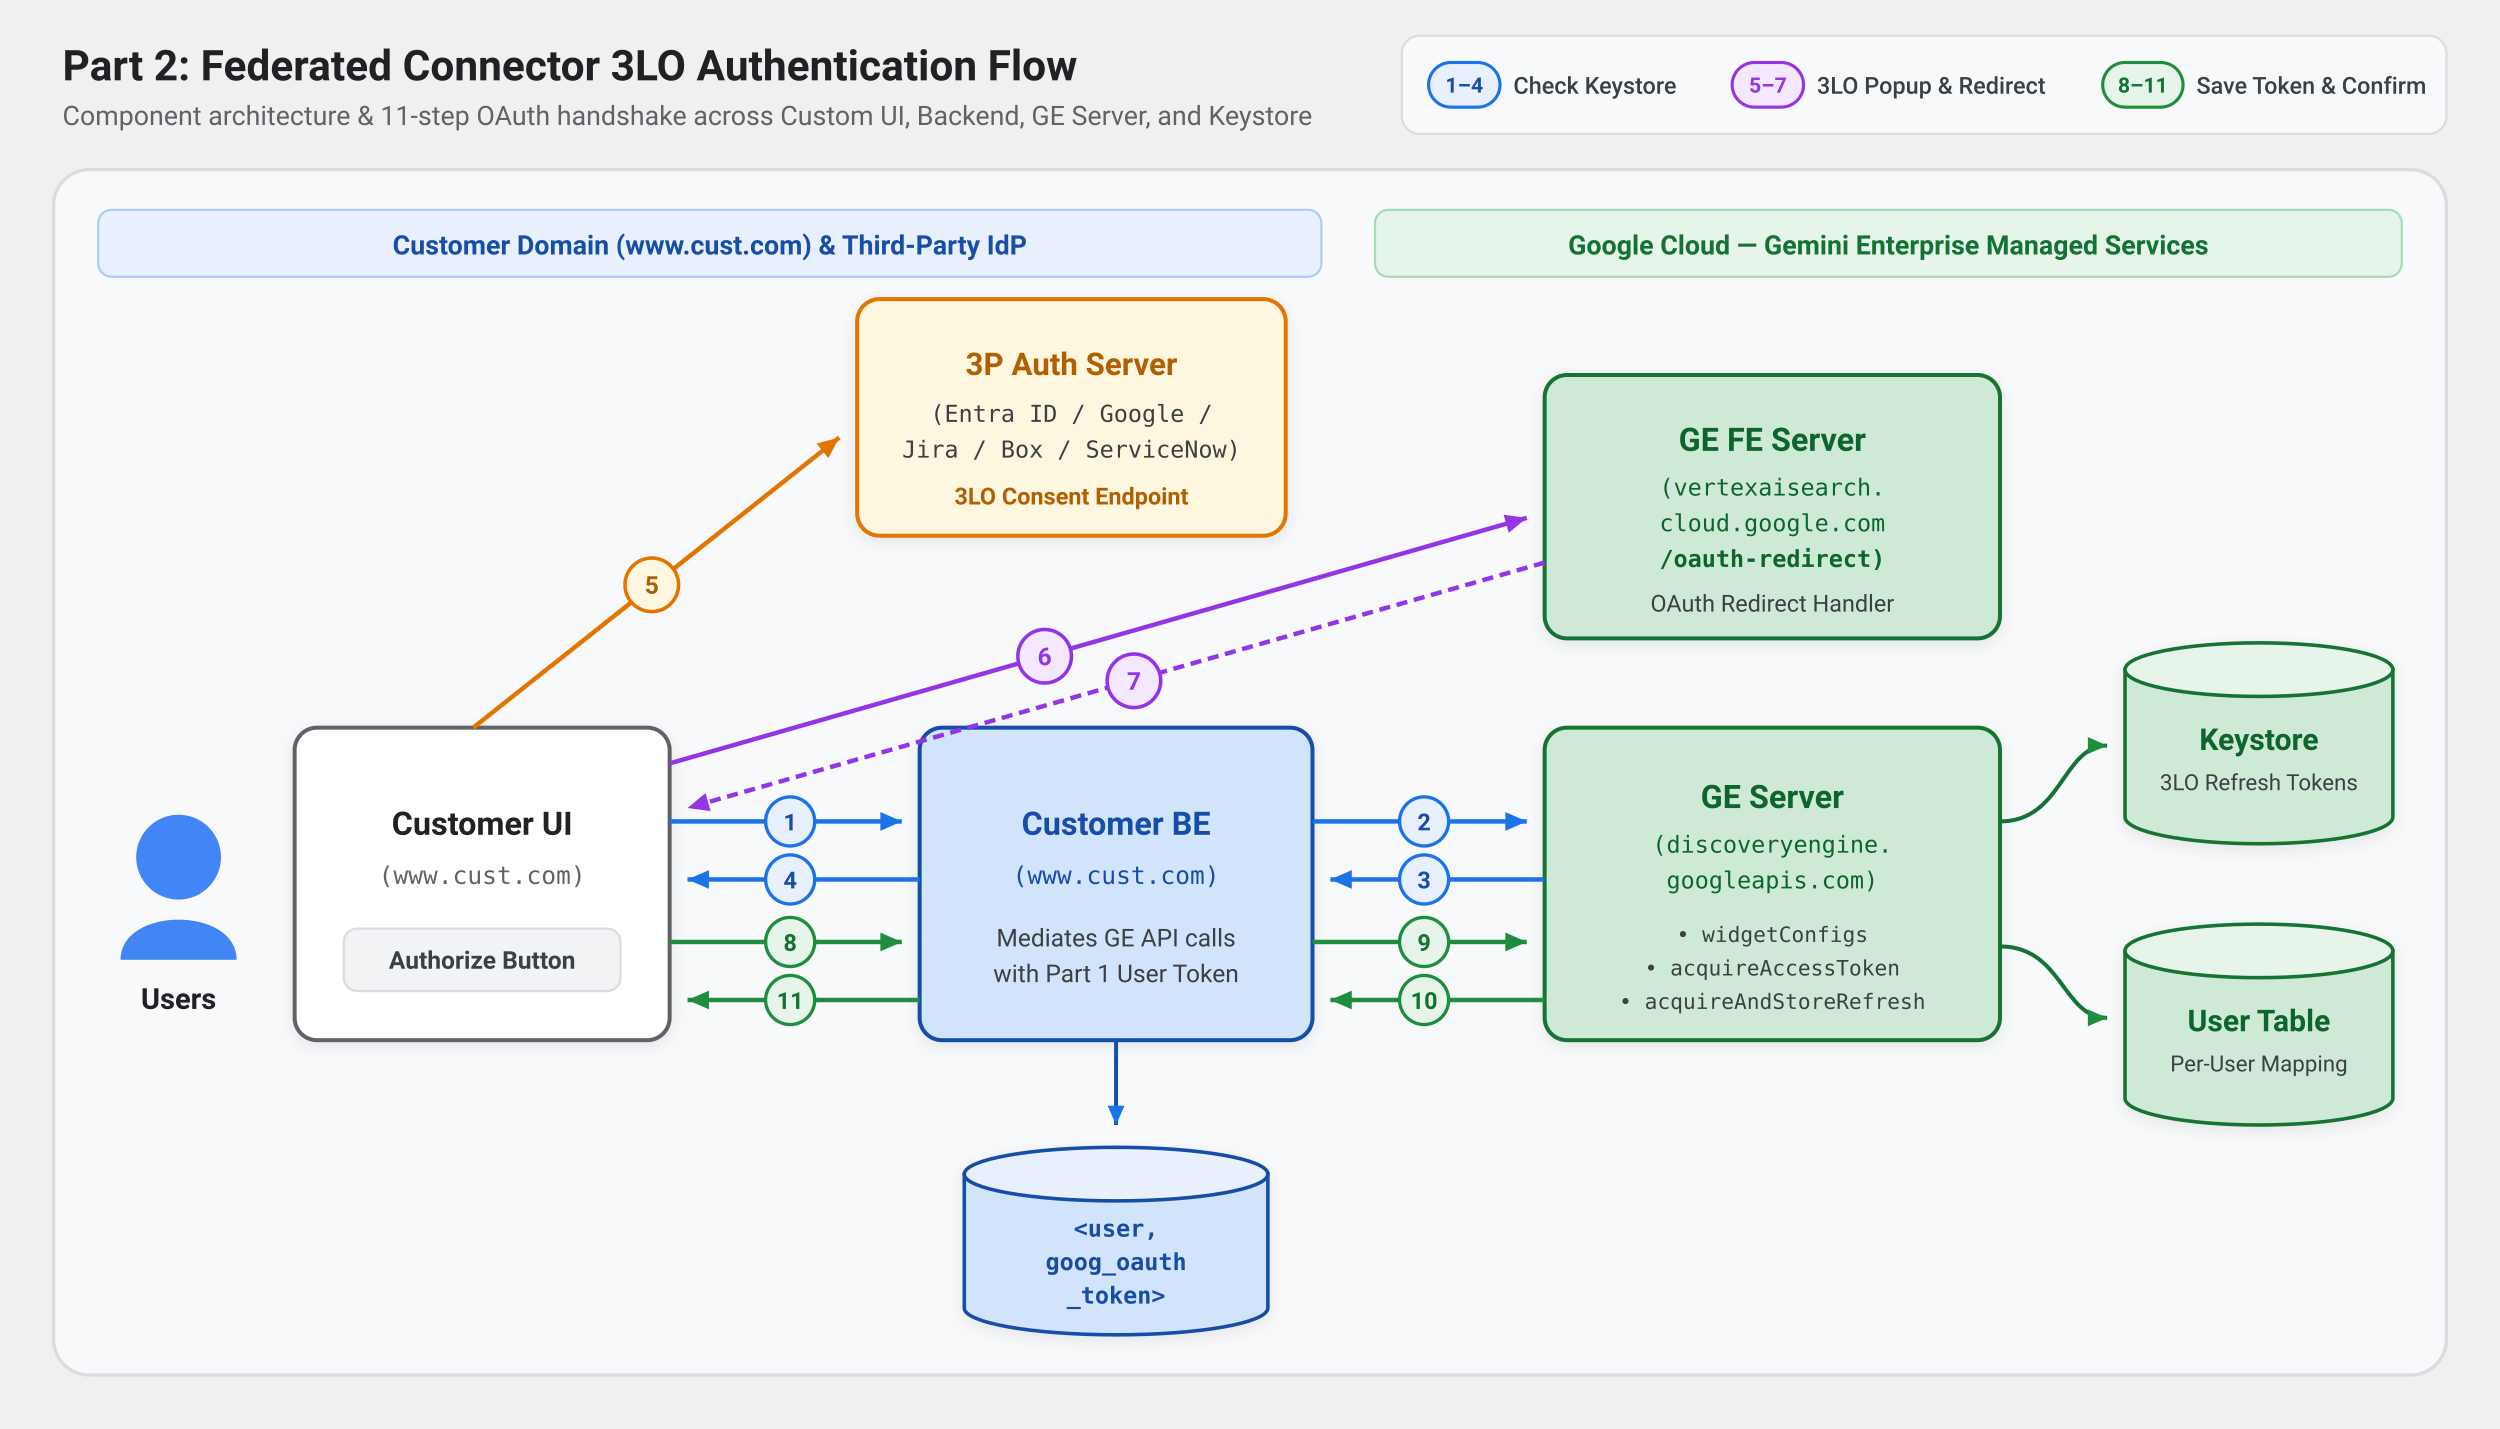
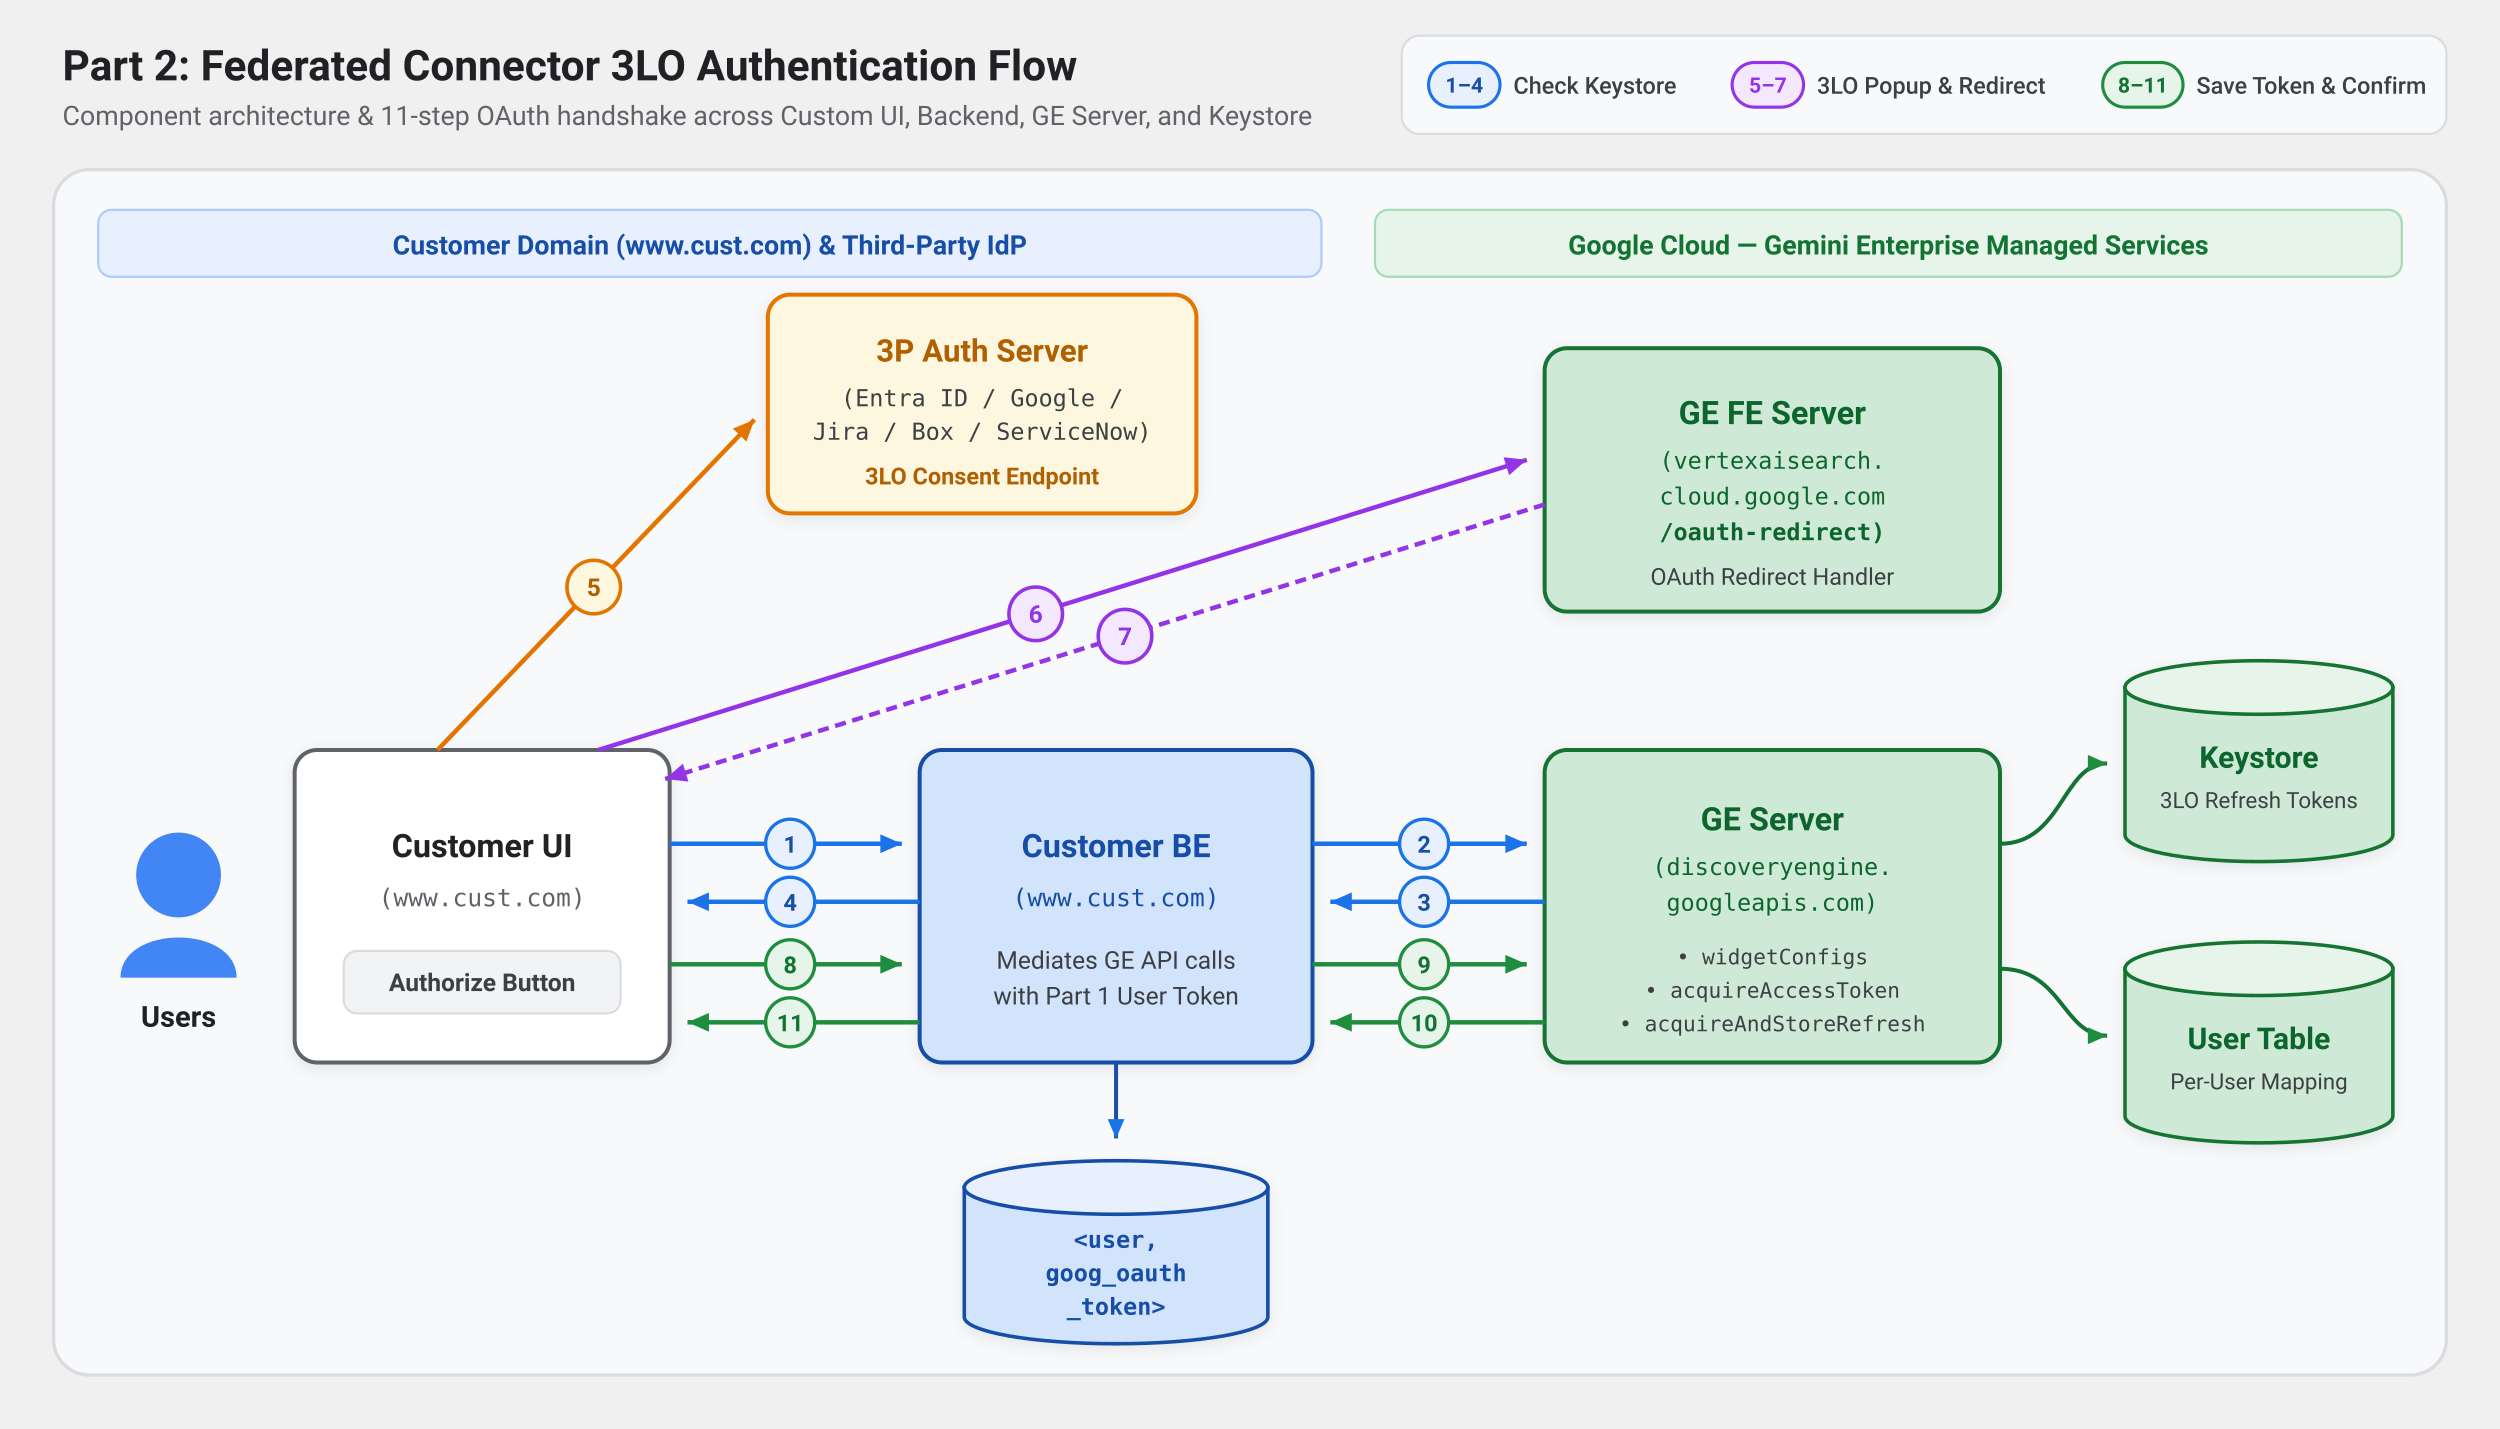
<svg xmlns="http://www.w3.org/2000/svg" viewBox="0 0 1120 640" width="100%" height="100%" style="background-color: #ffffff; font-family: 'Google Sans', 'Roboto', system-ui, -apple-system, sans-serif;">
  <defs>
    <filter id="card-shadow" x="-5%" y="-5%" width="110%" height="115%">
      <feDropShadow dx="0" dy="2" stdDeviation="3.5" flood-color="#202124" flood-opacity="0.08" />
    </filter>
    <marker id="arrow-blue" viewBox="0 0 10 10" refX="8" refY="5" markerWidth="6" markerHeight="6" orient="auto-start-reverse">
      <path d="M 0 1.5 L 8 5 L 0 8.5 z" fill="#1a73e8" />
    </marker>
    <marker id="arrow-green" viewBox="0 0 10 10" refX="8" refY="5" markerWidth="6" markerHeight="6" orient="auto-start-reverse">
      <path d="M 0 1.5 L 8 5 L 0 8.5 z" fill="#1e8e3e" />
    </marker>
    <marker id="arrow-amber" viewBox="0 0 10 10" refX="8" refY="5" markerWidth="6" markerHeight="6" orient="auto-start-reverse">
      <path d="M 0 1.5 L 8 5 L 0 8.5 z" fill="#e37400" />
    </marker>
    <marker id="arrow-purple" viewBox="0 0 10 10" refX="8" refY="5" markerWidth="6" markerHeight="6" orient="auto-start-reverse">
      <path d="M 0 1.5 L 8 5 L 0 8.5 z" fill="#9334e6" />
    </marker>
  </defs>
  <g id="header">
    <text x="28" y="36" font-size="19" font-weight="700" fill="#202124">Part 2: Federated Connector 3LO Authentication Flow</text>
    <text x="28" y="56" font-size="12" fill="#5f6368">Component architecture &amp; 11-step OAuth handshake across Custom UI, Backend, GE Server, and Keystore</text>
    <g transform="translate(628, 16)">
      <rect width="468" height="44" rx="8" fill="#f8f9fa" stroke="#dadce0" stroke-width="1" />
      <rect x="12" y="12" width="32" height="20" rx="10" fill="#e8f0fe" stroke="#1a73e8" stroke-width="1.4" />
      <text x="28" y="25.5" text-anchor="middle" font-size="9.5" font-weight="700" fill="#174ea6">1–4</text>
      <text x="50" y="26" font-size="10.5" font-weight="500" fill="#3c4043">Check Keystore</text>
      <rect x="148" y="12" width="32" height="20" rx="10" fill="#f3e8fd" stroke="#9334e6" stroke-width="1.4" />
      <text x="164" y="25.5" text-anchor="middle" font-size="9.5" font-weight="700" fill="#9334e6">5–7</text>
      <text x="186" y="26" font-size="10.5" font-weight="500" fill="#3c4043">3LO Popup &amp; Redirect</text>
      <rect x="314" y="12" width="36" height="20" rx="10" fill="#e6f4ea" stroke="#1e8e3e" stroke-width="1.4" />
      <text x="332" y="25.5" text-anchor="middle" font-size="9.5" font-weight="700" fill="#137333">8–11</text>
      <text x="356" y="26" font-size="10.5" font-weight="500" fill="#3c4043">Save Token &amp; Confirm</text>
    </g>
  </g>
  <rect x="24" y="76" width="1072" height="540" rx="16" fill="#f8f9fa" stroke="#dadce0" stroke-width="1.5" />
  <rect x="44" y="94" width="548" height="30" rx="6" fill="#e8f0fe" stroke="#aecbfa" stroke-width="1" />
  <text x="318" y="114" text-anchor="middle" font-size="12" font-weight="600" fill="#174ea6">Customer Domain (www.cust.com) &amp; Third-Party IdP</text>
  <rect x="616" y="94" width="460" height="30" rx="6" fill="#e6f4ea" stroke="#a8dab5" stroke-width="1" />
  <text x="846" y="114" text-anchor="middle" font-size="12" font-weight="600" fill="#137333">Google Cloud — Gemini Enterprise Managed Services</text>
-   <g id="node-user" transform="translate(46, 360)">
+   <g id="node-user" transform="translate(46, 368)">
    <circle cx="34" cy="24" r="19" fill="#4285f4" />
    <path d="M8,70 C8,46 60,46 60,70 Z" fill="#4285f4" />
    <text x="34" y="92" text-anchor="middle" font-size="13" font-weight="600" fill="#202124">Users</text>
  </g>
-   <g id="node-cust-ui" transform="translate(132, 326)" filter="url(#card-shadow)">
+   <g id="node-cust-ui" transform="translate(132, 336)" filter="url(#card-shadow)">
    <rect width="168" height="140" rx="10" fill="#ffffff" stroke="#5f6368" stroke-width="1.8" />
    <text x="84" y="48" text-anchor="middle" font-size="14.5" font-weight="700" fill="#202124">Customer UI</text>
    <text x="84" y="70" text-anchor="middle" font-family="'Roboto Mono', monospace" font-size="11" fill="#5f6368">(www.cust.com)</text>
    <rect x="22" y="90" width="124" height="28" rx="6" fill="#f1f3f4" stroke="#dadce0" stroke-width="1" />
    <text x="84" y="108" text-anchor="middle" font-size="11" font-weight="600" fill="#3c4043">Authorize Button</text>
  </g>
-   <g id="node-cust-be" transform="translate(412, 326)" filter="url(#card-shadow)">
+   <g id="node-cust-be" transform="translate(412, 336)" filter="url(#card-shadow)">
    <rect width="176" height="140" rx="10" fill="#d2e3fc" stroke="#174ea6" stroke-width="1.8" />
    <text x="88" y="48" text-anchor="middle" font-size="14.5" font-weight="700" fill="#174ea6">Customer BE</text>
    <text x="88" y="70" text-anchor="middle" font-family="'Roboto Mono', monospace" font-size="11" fill="#174ea6">(www.cust.com)</text>
    <text x="88" y="98" text-anchor="middle" font-size="11" fill="#3c4043">Mediates GE API calls</text>
    <text x="88" y="114" text-anchor="middle" font-size="11" fill="#3c4043">with Part 1 User Token</text>
  </g>
-   <g id="node-user-token-db" transform="translate(432, 512)" filter="url(#card-shadow)">
-     <path d="M 0,14 L 0,74 A 68,12 0 0,0 136,74 L 136,14 Z" fill="#d2e3fc" stroke="#174ea6" stroke-width="1.6" />
+   <g id="node-user-token-db" transform="translate(432, 518)" filter="url(#card-shadow)">
+     <path d="M 0,14 L 0,72 A 68,12 0 0,0 136,72 L 136,14 Z" fill="#d2e3fc" stroke="#174ea6" stroke-width="1.6" />
    <ellipse cx="68" cy="14" rx="68" ry="12" fill="#e8f0fe" stroke="#174ea6" stroke-width="1.6" />
-     <text x="68" y="42" text-anchor="middle" font-family="'Roboto Mono', monospace" font-size="10.5" font-weight="600" fill="#174ea6">&lt;user,</text>
-     <text x="68" y="57" text-anchor="middle" font-family="'Roboto Mono', monospace" font-size="10.5" font-weight="600" fill="#174ea6">goog_oauth</text>
-     <text x="68" y="72" text-anchor="middle" font-family="'Roboto Mono', monospace" font-size="10.5" font-weight="600" fill="#174ea6">_token&gt;</text>
+     <text x="68" y="41" text-anchor="middle" font-family="'Roboto Mono', monospace" font-size="10.5" font-weight="600" fill="#174ea6">&lt;user,</text>
+     <text x="68" y="56" text-anchor="middle" font-family="'Roboto Mono', monospace" font-size="10.5" font-weight="600" fill="#174ea6">goog_oauth</text>
+     <text x="68" y="71" text-anchor="middle" font-family="'Roboto Mono', monospace" font-size="10.5" font-weight="600" fill="#174ea6">_token&gt;</text>
  </g>
-   <g id="node-3p-auth" transform="translate(384, 134)" filter="url(#card-shadow)">
-     <rect width="192" height="106" rx="10" fill="#fef7e0" stroke="#e37400" stroke-width="1.8" />
-     <text x="96" y="34" text-anchor="middle" font-size="14" font-weight="700" fill="#b06000">3P Auth Server</text>
-     <text x="96" y="55" text-anchor="middle" font-family="'Roboto Mono', monospace" font-size="10.5" fill="#3c4043">(Entra ID / Google /</text>
-     <text x="96" y="71" text-anchor="middle" font-family="'Roboto Mono', monospace" font-size="10.5" fill="#3c4043">Jira / Box / ServiceNow)</text>
-     <text x="96" y="92" text-anchor="middle" font-size="10.5" font-weight="600" fill="#b06000">3LO Consent Endpoint</text>
+   <g id="node-3p-auth" transform="translate(344, 132)" filter="url(#card-shadow)">
+     <rect width="192" height="98" rx="10" fill="#fef7e0" stroke="#e37400" stroke-width="1.8" />
+     <text x="96" y="30" text-anchor="middle" font-size="14" font-weight="700" fill="#b06000">3P Auth Server</text>
+     <text x="96" y="50" text-anchor="middle" font-family="'Roboto Mono', monospace" font-size="10.5" fill="#3c4043">(Entra ID / Google /</text>
+     <text x="96" y="65" text-anchor="middle" font-family="'Roboto Mono', monospace" font-size="10.5" fill="#3c4043">Jira / Box / ServiceNow)</text>
+     <text x="96" y="85" text-anchor="middle" font-size="10.5" font-weight="600" fill="#b06000">3LO Consent Endpoint</text>
  </g>
-   <g id="node-ge-fe" transform="translate(692, 168)" filter="url(#card-shadow)">
+   <g id="node-ge-fe" transform="translate(692, 156)" filter="url(#card-shadow)">
    <rect width="204" height="118" rx="10" fill="#ceead6" stroke="#137333" stroke-width="1.8" />
    <text x="102" y="34" text-anchor="middle" font-size="14.5" font-weight="700" fill="#0d652d">GE FE Server</text>
    <text x="102" y="54" text-anchor="middle" font-family="'Roboto Mono', monospace" font-size="10.5" fill="#0d652d">(vertexaisearch.</text>
    <text x="102" y="70" text-anchor="middle" font-family="'Roboto Mono', monospace" font-size="10.5" fill="#0d652d">cloud.google.com</text>
    <text x="102" y="86" text-anchor="middle" font-family="'Roboto Mono', monospace" font-size="10.5" font-weight="600" fill="#0d652d">/oauth-redirect)</text>
    <text x="102" y="106" text-anchor="middle" font-size="10.5" fill="#3c4043">OAuth Redirect Handler</text>
  </g>
-   <g id="node-ge-server" transform="translate(692, 326)" filter="url(#card-shadow)">
+   <g id="node-ge-server" transform="translate(692, 336)" filter="url(#card-shadow)">
    <rect width="204" height="140" rx="10" fill="#ceead6" stroke="#137333" stroke-width="1.8" />
    <text x="102" y="36" text-anchor="middle" font-size="14.5" font-weight="700" fill="#0d652d">GE Server</text>
    <text x="102" y="56" text-anchor="middle" font-family="'Roboto Mono', monospace" font-size="10.5" fill="#0d652d">(discoveryengine.</text>
    <text x="102" y="72" text-anchor="middle" font-family="'Roboto Mono', monospace" font-size="10.5" fill="#0d652d">googleapis.com)</text>
    <text x="102" y="96" text-anchor="middle" font-family="'Roboto Mono', monospace" font-size="9.5" fill="#3c4043">• widgetConfigs</text>
    <text x="102" y="111" text-anchor="middle" font-family="'Roboto Mono', monospace" font-size="9.5" fill="#3c4043">• acquireAccessToken</text>
    <text x="102" y="126" text-anchor="middle" font-family="'Roboto Mono', monospace" font-size="9.5" fill="#3c4043">• acquireAndStoreRefresh</text>
  </g>
-   <g id="node-keystore" transform="translate(952, 286)" filter="url(#card-shadow)">
+   <g id="node-keystore" transform="translate(952, 294)" filter="url(#card-shadow)">
    <path d="M 0,14 L 0,80 A 60,12 0 0,0 120,80 L 120,14 Z" fill="#ceead6" stroke="#137333" stroke-width="1.6" />
    <ellipse cx="60" cy="14" rx="60" ry="12" fill="#e6f4ea" stroke="#137333" stroke-width="1.6" />
    <text x="60" y="50" text-anchor="middle" font-size="13.5" font-weight="700" fill="#0d652d">Keystore</text>
    <text x="60" y="68" text-anchor="middle" font-size="10" fill="#3c4043">3LO Refresh Tokens</text>
  </g>
-   <g id="node-user-table" transform="translate(952, 412)" filter="url(#card-shadow)">
+   <g id="node-user-table" transform="translate(952, 420)" filter="url(#card-shadow)">
    <path d="M 0,14 L 0,80 A 60,12 0 0,0 120,80 L 120,14 Z" fill="#ceead6" stroke="#137333" stroke-width="1.6" />
    <ellipse cx="60" cy="14" rx="60" ry="12" fill="#e6f4ea" stroke="#137333" stroke-width="1.6" />
    <text x="60" y="50" text-anchor="middle" font-size="13.5" font-weight="700" fill="#0d652d">User Table</text>
    <text x="60" y="68" text-anchor="middle" font-size="10" fill="#3c4043">Per-User Mapping</text>
  </g>
-   <line x1="500" y1="466" x2="500" y2="504" stroke="#174ea6" stroke-width="1.8" marker-end="url(#arrow-blue)" />
-   <path d="M 896 368 C 924 368, 924 334, 944 334" fill="none" stroke="#137333" stroke-width="1.8" marker-end="url(#arrow-green)" />
-   <path d="M 896 424 C 924 424, 924 456, 944 456" fill="none" stroke="#137333" stroke-width="1.8" marker-end="url(#arrow-green)" />
-   <line x1="212" y1="326" x2="376" y2="196" stroke="#e37400" stroke-width="2" marker-end="url(#arrow-amber)" />
-   <circle cx="292" cy="262" r="12" fill="#fef7e0" stroke="#e37400" stroke-width="1.6" />
-   <text x="292" y="266" text-anchor="middle" font-size="11" font-weight="700" fill="#b06000">5</text>
-   <line x1="300" y1="342" x2="684" y2="232" stroke="#9334e6" stroke-width="2" marker-end="url(#arrow-purple)" />
-   <circle cx="468" cy="294" r="12" fill="#f3e8fd" stroke="#9334e6" stroke-width="1.6" />
-   <text x="468" y="298" text-anchor="middle" font-size="11" font-weight="700" fill="#9334e6">6</text>
-   <line x1="692" y1="252" x2="308" y2="362" stroke="#9334e6" stroke-width="2" stroke-dasharray="5,3" marker-end="url(#arrow-purple)" />
-   <circle cx="508" cy="305" r="12" fill="#f3e8fd" stroke="#9334e6" stroke-width="1.6" />
-   <text x="508" y="309" text-anchor="middle" font-size="11" font-weight="700" fill="#9334e6">7</text>
-   <line x1="300" y1="368" x2="404" y2="368" stroke="#1a73e8" stroke-width="2" marker-end="url(#arrow-blue)" />
-   <circle cx="354" cy="368" r="11" fill="#e8f0fe" stroke="#1a73e8" stroke-width="1.5" />
-   <text x="354" y="372" text-anchor="middle" font-size="10.5" font-weight="700" fill="#174ea6">1</text>
-   <line x1="412" y1="394" x2="308" y2="394" stroke="#1a73e8" stroke-width="2" marker-end="url(#arrow-blue)" />
-   <circle cx="354" cy="394" r="11" fill="#e8f0fe" stroke="#1a73e8" stroke-width="1.5" />
-   <text x="354" y="398" text-anchor="middle" font-size="10.5" font-weight="700" fill="#174ea6">4</text>
-   <line x1="300" y1="422" x2="404" y2="422" stroke="#1e8e3e" stroke-width="2" marker-end="url(#arrow-green)" />
-   <circle cx="354" cy="422" r="11" fill="#e6f4ea" stroke="#1e8e3e" stroke-width="1.5" />
-   <text x="354" y="426" text-anchor="middle" font-size="10.5" font-weight="700" fill="#137333">8</text>
-   <line x1="412" y1="448" x2="308" y2="448" stroke="#1e8e3e" stroke-width="2" marker-end="url(#arrow-green)" />
-   <circle cx="354" cy="448" r="11" fill="#e6f4ea" stroke="#1e8e3e" stroke-width="1.5" />
-   <text x="354" y="452" text-anchor="middle" font-size="10.5" font-weight="700" fill="#137333">11</text>
-   <line x1="588" y1="368" x2="684" y2="368" stroke="#1a73e8" stroke-width="2" marker-end="url(#arrow-blue)" />
-   <circle cx="638" cy="368" r="11" fill="#e8f0fe" stroke="#1a73e8" stroke-width="1.5" />
-   <text x="638" y="372" text-anchor="middle" font-size="10.5" font-weight="700" fill="#174ea6">2</text>
-   <line x1="692" y1="394" x2="596" y2="394" stroke="#1a73e8" stroke-width="2" marker-end="url(#arrow-blue)" />
-   <circle cx="638" cy="394" r="11" fill="#e8f0fe" stroke="#1a73e8" stroke-width="1.5" />
-   <text x="638" y="398" text-anchor="middle" font-size="10.5" font-weight="700" fill="#174ea6">3</text>
-   <line x1="588" y1="422" x2="684" y2="422" stroke="#1e8e3e" stroke-width="2" marker-end="url(#arrow-green)" />
-   <circle cx="638" cy="422" r="11" fill="#e6f4ea" stroke="#1e8e3e" stroke-width="1.5" />
-   <text x="638" y="426" text-anchor="middle" font-size="10.5" font-weight="700" fill="#137333">9</text>
-   <line x1="692" y1="448" x2="596" y2="448" stroke="#1e8e3e" stroke-width="2" marker-end="url(#arrow-green)" />
-   <circle cx="638" cy="448" r="11" fill="#e6f4ea" stroke="#1e8e3e" stroke-width="1.5" />
-   <text x="638" y="452" text-anchor="middle" font-size="10.5" font-weight="700" fill="#137333">10</text>
+   <line x1="500" y1="476" x2="500" y2="510" stroke="#174ea6" stroke-width="1.8" marker-end="url(#arrow-blue)" />
+   <path d="M 896 378 C 924 378, 924 342, 944 342" fill="none" stroke="#137333" stroke-width="1.8" marker-end="url(#arrow-green)" />
+   <path d="M 896 434 C 924 434, 924 464, 944 464" fill="none" stroke="#137333" stroke-width="1.8" marker-end="url(#arrow-green)" />
+   <line x1="196" y1="336" x2="338" y2="188" stroke="#e37400" stroke-width="2" marker-end="url(#arrow-amber)" />
+   <circle cx="266" cy="263" r="12" fill="#fef7e0" stroke="#e37400" stroke-width="1.6" />
+   <text x="266" y="267" text-anchor="middle" font-size="11" font-weight="700" fill="#b06000">5</text>
+   <line x1="268" y1="336" x2="684" y2="206" stroke="#9334e6" stroke-width="2" marker-end="url(#arrow-purple)" />
+   <circle cx="464" cy="275" r="12" fill="#f3e8fd" stroke="#9334e6" stroke-width="1.6" />
+   <text x="464" y="279" text-anchor="middle" font-size="11" font-weight="700" fill="#9334e6">6</text>
+   <line x1="692" y1="226" x2="298" y2="349" stroke="#9334e6" stroke-width="2" stroke-dasharray="5,3" marker-end="url(#arrow-purple)" />
+   <circle cx="504" cy="285" r="12" fill="#f3e8fd" stroke="#9334e6" stroke-width="1.6" />
+   <text x="504" y="289" text-anchor="middle" font-size="11" font-weight="700" fill="#9334e6">7</text>
+   <line x1="300" y1="378" x2="404" y2="378" stroke="#1a73e8" stroke-width="2" marker-end="url(#arrow-blue)" />
+   <circle cx="354" cy="378" r="11" fill="#e8f0fe" stroke="#1a73e8" stroke-width="1.5" />
+   <text x="354" y="382" text-anchor="middle" font-size="10.5" font-weight="700" fill="#174ea6">1</text>
+   <line x1="412" y1="404" x2="308" y2="404" stroke="#1a73e8" stroke-width="2" marker-end="url(#arrow-blue)" />
+   <circle cx="354" cy="404" r="11" fill="#e8f0fe" stroke="#1a73e8" stroke-width="1.5" />
+   <text x="354" y="408" text-anchor="middle" font-size="10.5" font-weight="700" fill="#174ea6">4</text>
+   <line x1="300" y1="432" x2="404" y2="432" stroke="#1e8e3e" stroke-width="2" marker-end="url(#arrow-green)" />
+   <circle cx="354" cy="432" r="11" fill="#e6f4ea" stroke="#1e8e3e" stroke-width="1.5" />
+   <text x="354" y="436" text-anchor="middle" font-size="10.5" font-weight="700" fill="#137333">8</text>
+   <line x1="412" y1="458" x2="308" y2="458" stroke="#1e8e3e" stroke-width="2" marker-end="url(#arrow-green)" />
+   <circle cx="354" cy="458" r="11" fill="#e6f4ea" stroke="#1e8e3e" stroke-width="1.5" />
+   <text x="354" y="462" text-anchor="middle" font-size="10.5" font-weight="700" fill="#137333">11</text>
+   <line x1="588" y1="378" x2="684" y2="378" stroke="#1a73e8" stroke-width="2" marker-end="url(#arrow-blue)" />
+   <circle cx="638" cy="378" r="11" fill="#e8f0fe" stroke="#1a73e8" stroke-width="1.5" />
+   <text x="638" y="382" text-anchor="middle" font-size="10.5" font-weight="700" fill="#174ea6">2</text>
+   <line x1="692" y1="404" x2="596" y2="404" stroke="#1a73e8" stroke-width="2" marker-end="url(#arrow-blue)" />
+   <circle cx="638" cy="404" r="11" fill="#e8f0fe" stroke="#1a73e8" stroke-width="1.5" />
+   <text x="638" y="408" text-anchor="middle" font-size="10.5" font-weight="700" fill="#174ea6">3</text>
+   <line x1="588" y1="432" x2="684" y2="432" stroke="#1e8e3e" stroke-width="2" marker-end="url(#arrow-green)" />
+   <circle cx="638" cy="432" r="11" fill="#e6f4ea" stroke="#1e8e3e" stroke-width="1.5" />
+   <text x="638" y="436" text-anchor="middle" font-size="10.5" font-weight="700" fill="#137333">9</text>
+   <line x1="692" y1="458" x2="596" y2="458" stroke="#1e8e3e" stroke-width="2" marker-end="url(#arrow-green)" />
+   <circle cx="638" cy="458" r="11" fill="#e6f4ea" stroke="#1e8e3e" stroke-width="1.5" />
+   <text x="638" y="462" text-anchor="middle" font-size="10.5" font-weight="700" fill="#137333">10</text>
</svg>
